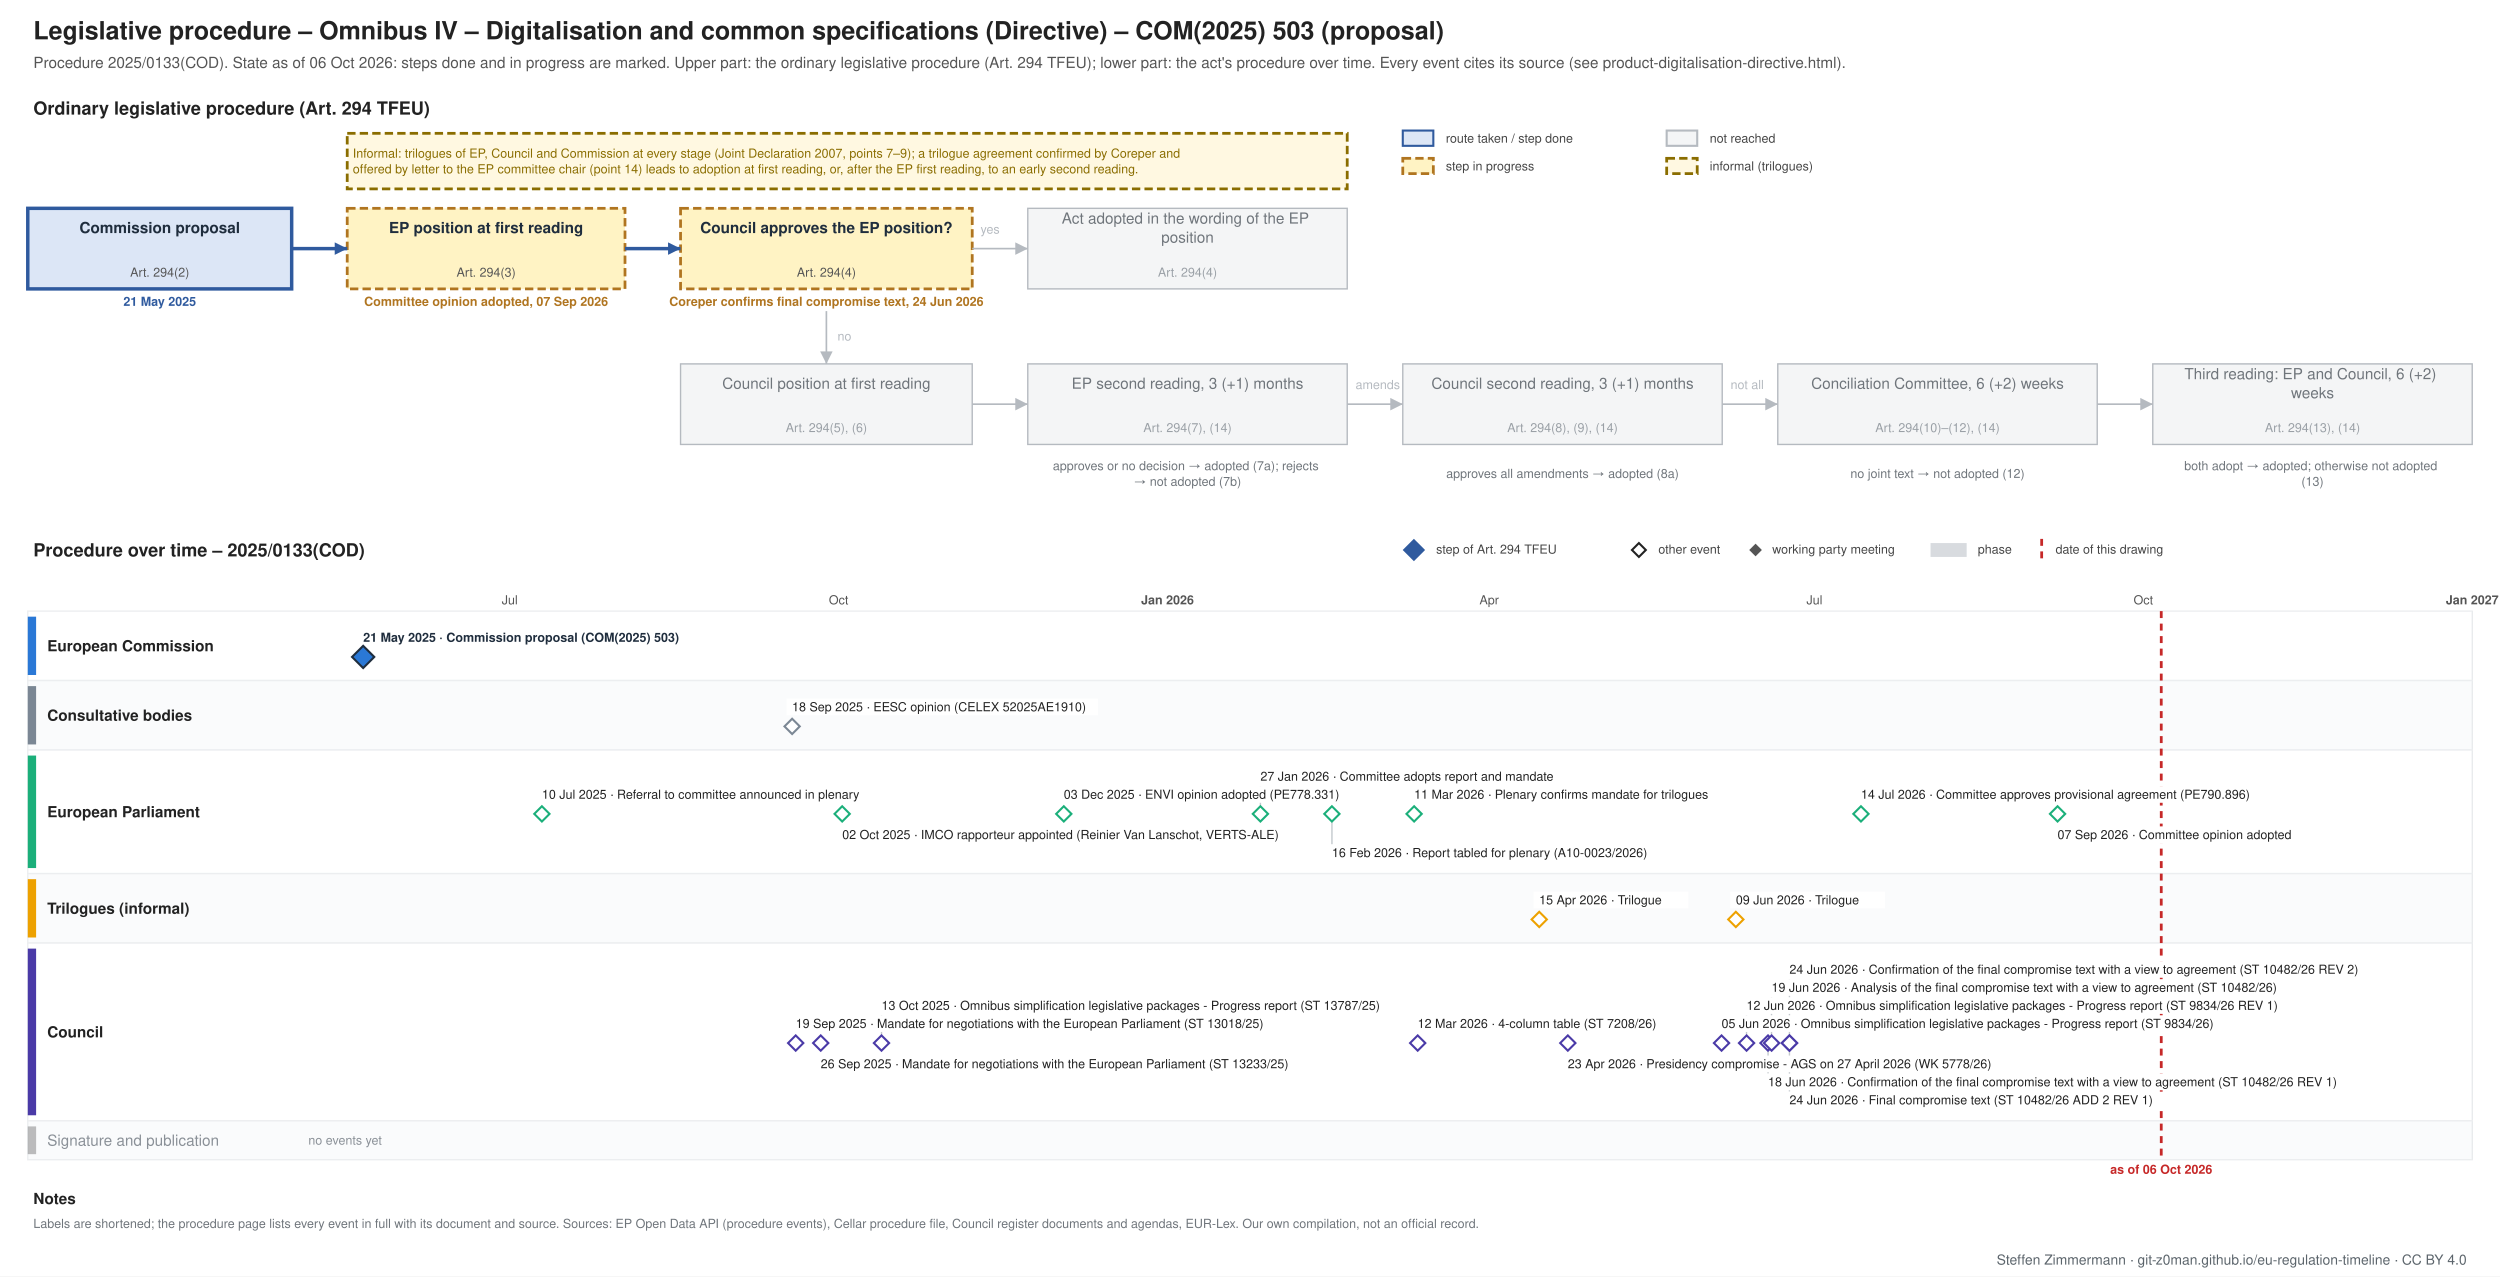
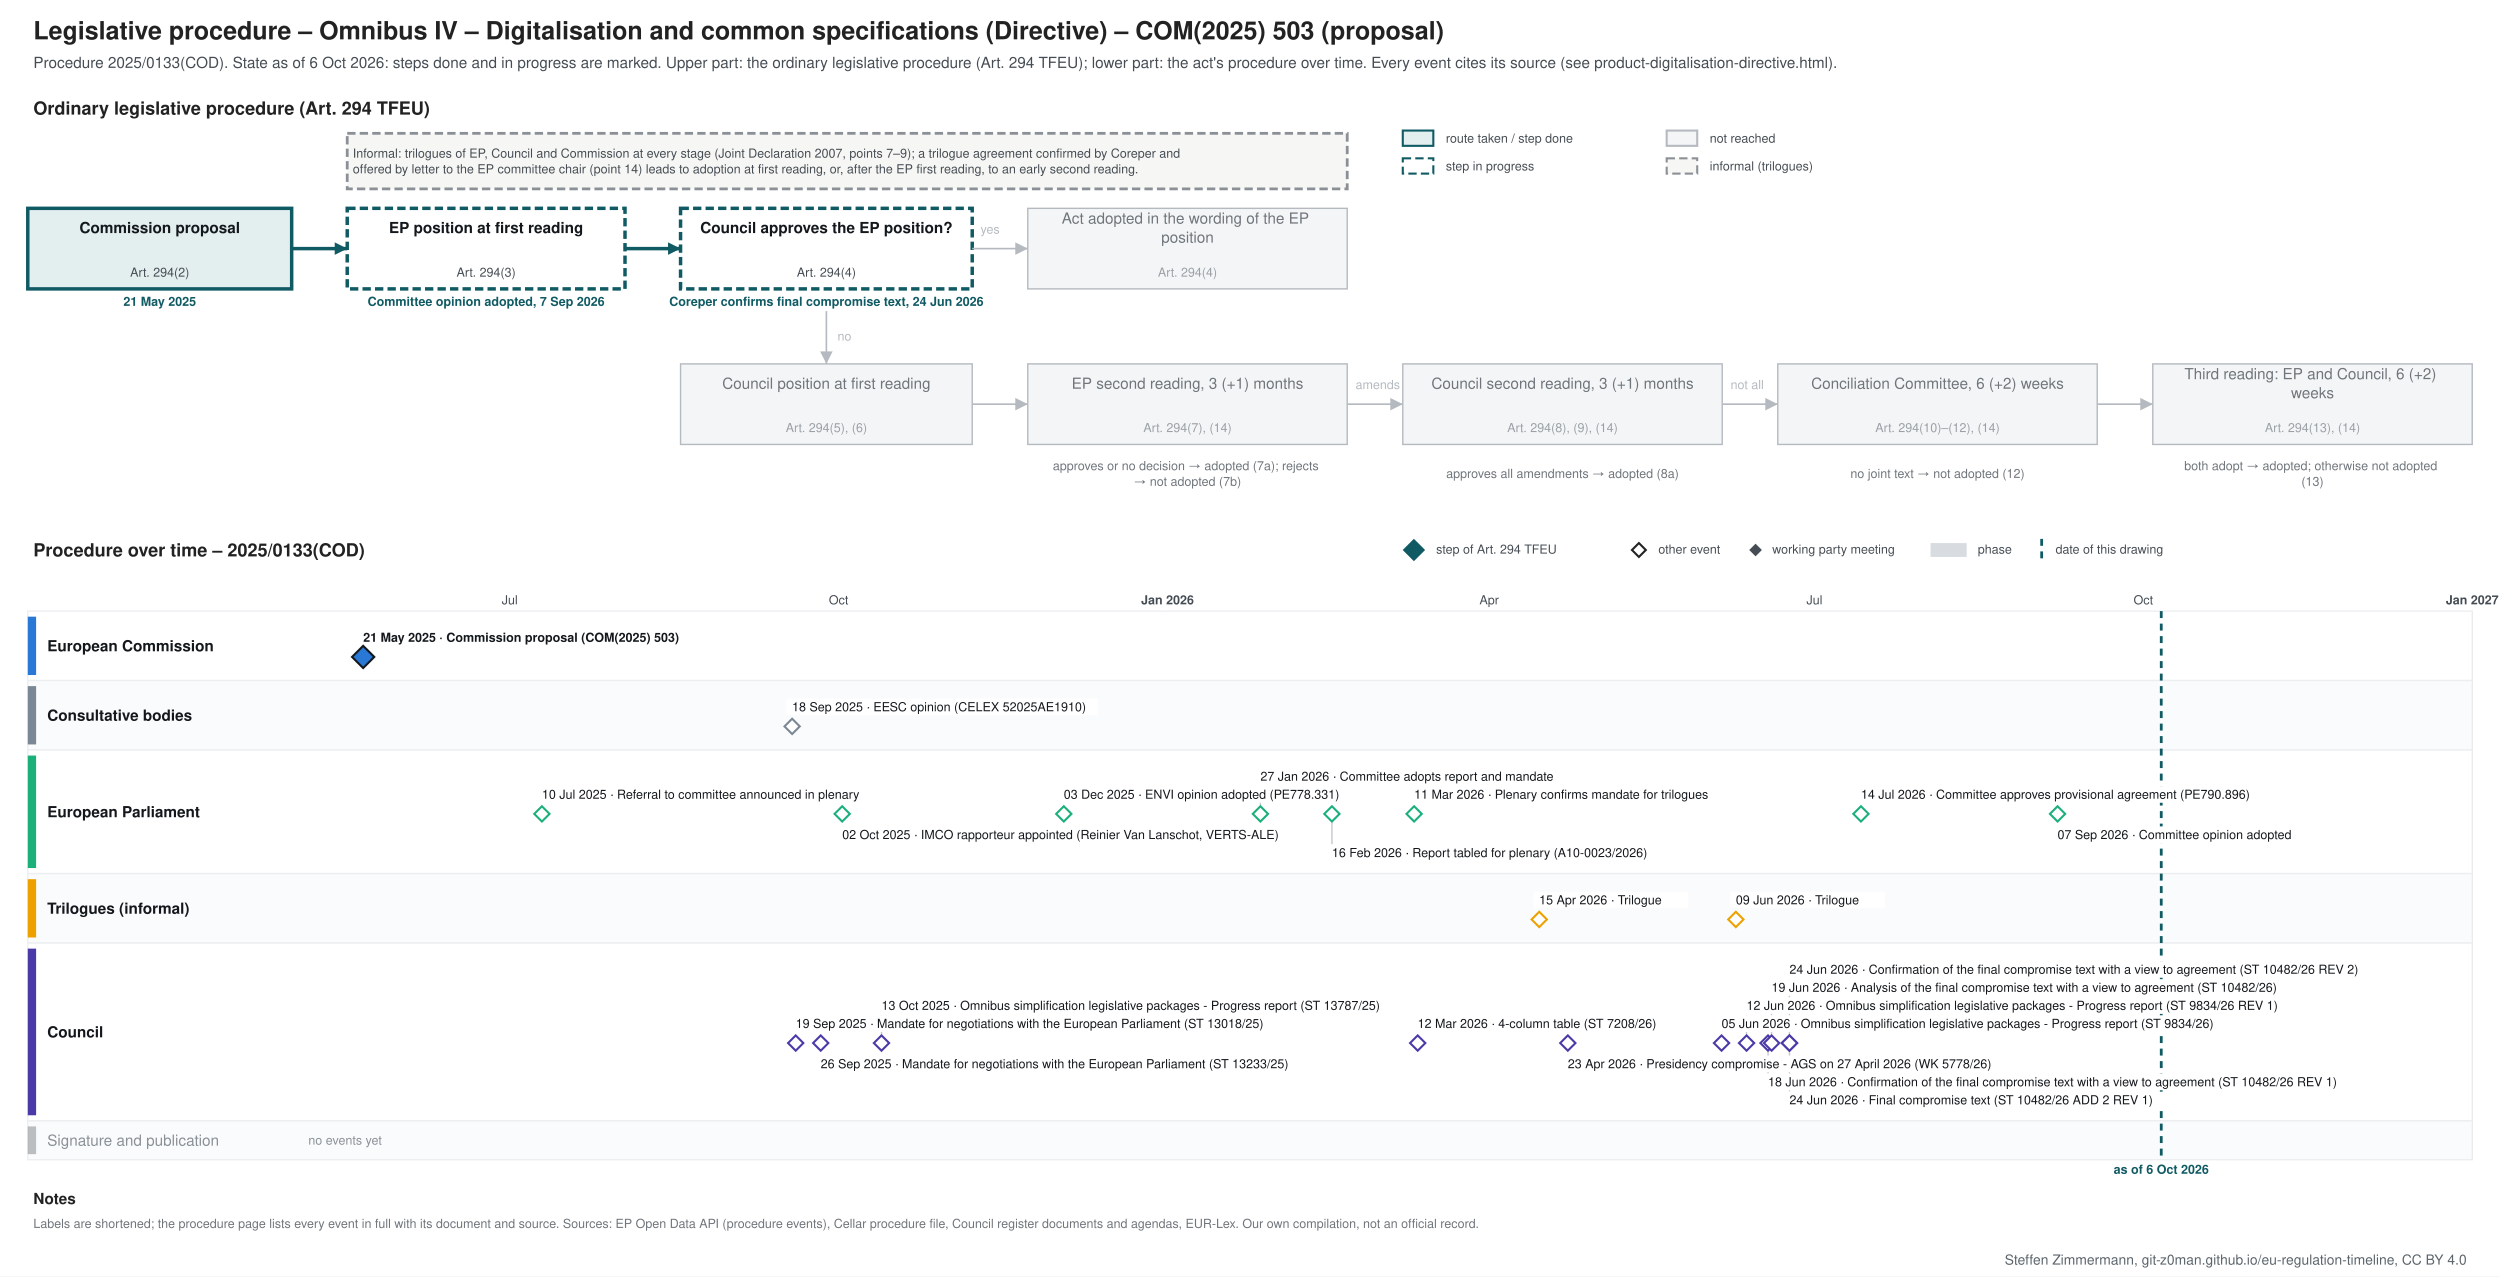
- <svg xmlns="http://www.w3.org/2000/svg" xmlns:xlink="http://www.w3.org/1999/xlink" width="1800" height="919" viewBox="0 0 1800 919" font-family="Helvetica, Arial, sans-serif">
+ <svg xmlns="http://www.w3.org/2000/svg" xmlns:xlink="http://www.w3.org/1999/xlink" width="1800" height="919" viewBox="0 0 1800 919" font-family="&quot;Source Sans 3&quot;, Helvetica, Arial, sans-serif">
  <rect width="1800" height="919" fill="#ffffff" />
  <g class="procedure" data-route="" data-state="ongoing" data-as_of="2026-10-06">
    <text font-size="18" fill="#222222" text-anchor="start" font-weight="bold">
      <tspan x="24.0" y="28.3">Legislative procedure – Omnibus IV – Digitalisation and common specifications (Directive) – COM(2025) 503 (proposal)</tspan>
    </text>
-     <text font-size="11" fill="#555555" text-anchor="start">
-       <tspan x="24.0" y="48.9">Procedure 2025/0133(COD). State as of 06 Oct 2026: steps done and in progress are marked. Upper part: the ordinary legislative procedure (Art. 294 TFEU); lower part: the act's procedure over time. Every event cites its source (see product-digitalisation-directive.html).</tspan>
+     <text font-size="11" fill="#454c53" text-anchor="start">
+       <tspan x="24.0" y="48.9">Procedure 2025/0133(COD). State as of 6 Oct 2026: steps done and in progress are marked. Upper part: the ordinary legislative procedure (Art. 294 TFEU); lower part: the act's procedure over time. Every event cites its source (see product-digitalisation-directive.html).</tspan>
    </text>
    <text font-size="13" fill="#222222" text-anchor="start" font-weight="bold">
      <tspan x="24.0" y="82.5">Ordinary legislative procedure (Art. 294 TFEU)</tspan>
    </text>
-     <rect x="1010.0" y="94.0" width="22.0" height="11.0" fill="#dce6f6" stroke="#2f5a9e" stroke-width="1.5" />
-     <text font-size="9" fill="#444444" text-anchor="start">
+     <rect x="1010.0" y="94.0" width="22.0" height="11.0" fill="#e3eeef" stroke="#0f5a63" stroke-width="1.5" />
+     <text font-size="9" fill="#454c53" text-anchor="start">
      <tspan x="1041.0" y="102.7">route taken / step done</tspan>
    </text>
-     <rect x="1010.0" y="114.0" width="22.0" height="11.0" fill="#fff3c4" stroke="#b07520" stroke-dasharray="6 3" stroke-width="2" />
-     <text font-size="9" fill="#444444" text-anchor="start">
+     <rect x="1010.0" y="114.0" width="22.0" height="11.0" fill="#ffffff" stroke="#0f5a63" stroke-dasharray="6 3" stroke-width="1.5" />
+     <text font-size="9" fill="#454c53" text-anchor="start">
      <tspan x="1041.0" y="122.7">step in progress</tspan>
    </text>
    <rect x="1200.0" y="94.0" width="22.0" height="11.0" fill="#f4f5f6" stroke="#b5bac0" stroke-width="1.5" />
-     <text font-size="9" fill="#444444" text-anchor="start">
+     <text font-size="9" fill="#454c53" text-anchor="start">
      <tspan x="1231.0" y="102.7">not reached</tspan>
    </text>
-     <rect x="1200.0" y="114.0" width="22.0" height="11.0" fill="#fff8e1" stroke="#8a6d00" stroke-dasharray="6 3" stroke-width="2" />
-     <text font-size="9" fill="#444444" text-anchor="start">
+     <rect x="1200.0" y="114.0" width="22.0" height="11.0" fill="#f6f6f4" stroke="#8a9096" stroke-dasharray="6 3" stroke-width="1.5" />
+     <text font-size="9" fill="#454c53" text-anchor="start">
      <tspan x="1231.0" y="122.7">informal (trilogues)</tspan>
    </text>
-     <rect x="20.0" y="150.0" width="190.0" height="58.0" fill="#dce6f6" stroke="#2f5a9e" stroke-width="2.5" />
-     <text font-size="11" fill="#1f2d3d" text-anchor="middle" font-weight="bold">
+     <rect x="20.0" y="150.0" width="190.0" height="58.0" fill="#e3eeef" stroke="#0f5a63" stroke-width="2.5" />
+     <text font-size="11" fill="#14181c" text-anchor="middle" font-weight="bold">
      <tspan x="115.0" y="167.8">Commission proposal</tspan>
    </text>
-     <text font-size="9" fill="#555555" text-anchor="middle">
+     <text font-size="9" fill="#454c53" text-anchor="middle">
      <tspan x="115.0" y="199.2">Art. 294(2)</tspan>
    </text>
-     <text font-size="9" fill="#2f5a9e" text-anchor="middle" font-weight="bold">
+     <text font-size="9" fill="#0f5a63" text-anchor="middle" font-weight="bold">
      <tspan x="115.0" y="220.2">21 May 2025</tspan>
    </text>
-     <rect x="250.0" y="150.0" width="200.0" height="58.0" fill="#fff3c4" stroke="#b07520" stroke-dasharray="6 3" stroke-width="2" />
-     <text font-size="11" fill="#1f2d3d" text-anchor="middle" font-weight="bold">
+     <rect x="250.0" y="150.0" width="200.0" height="58.0" fill="#ffffff" stroke="#0f5a63" stroke-dasharray="6 3" stroke-width="2.5" />
+     <text font-size="11" fill="#14181c" text-anchor="middle" font-weight="bold">
      <tspan x="350.0" y="167.8">EP position at first reading</tspan>
    </text>
-     <text font-size="9" fill="#555555" text-anchor="middle">
+     <text font-size="9" fill="#454c53" text-anchor="middle">
      <tspan x="350.0" y="199.2">Art. 294(3)</tspan>
    </text>
-     <text font-size="9" fill="#b07520" text-anchor="middle" font-weight="bold">
-       <tspan x="350.0" y="220.2">Committee opinion adopted, 07 Sep 2026</tspan>
-     </text>
-     <rect x="490.0" y="150.0" width="210.0" height="58.0" fill="#fff3c4" stroke="#b07520" stroke-dasharray="6 3" stroke-width="2" />
-     <text font-size="11" fill="#1f2d3d" text-anchor="middle" font-weight="bold">
+     <text font-size="9" fill="#0f5a63" text-anchor="middle" font-weight="bold">
+       <tspan x="350.0" y="220.2">Committee opinion adopted, 7 Sep 2026</tspan>
+     </text>
+     <rect x="490.0" y="150.0" width="210.0" height="58.0" fill="#ffffff" stroke="#0f5a63" stroke-dasharray="6 3" stroke-width="2.5" />
+     <text font-size="11" fill="#14181c" text-anchor="middle" font-weight="bold">
      <tspan x="595.0" y="167.8">Council approves the EP position?</tspan>
    </text>
-     <text font-size="9" fill="#555555" text-anchor="middle">
+     <text font-size="9" fill="#454c53" text-anchor="middle">
      <tspan x="595.0" y="199.2">Art. 294(4)</tspan>
    </text>
-     <text font-size="9" fill="#b07520" text-anchor="middle" font-weight="bold">
+     <text font-size="9" fill="#0f5a63" text-anchor="middle" font-weight="bold">
      <tspan x="595.0" y="220.2">Coreper confirms final compromise text, 24 Jun 2026</tspan>
    </text>
    <rect x="740.0" y="150.0" width="230.0" height="58.0" fill="#f4f5f6" stroke="#b5bac0" stroke-width="1" />
    <text font-size="11" fill="#6f757b" text-anchor="middle">
      <tspan x="855.0" y="161.0">Act adopted in the wording of the EP</tspan>
      <tspan x="855.0" y="174.7">position</tspan>
    </text>
    <text font-size="9" fill="#9aa0a6" text-anchor="middle">
      <tspan x="855.0" y="199.2">Art. 294(4)</tspan>
    </text>
    <rect x="490.0" y="262.0" width="210.0" height="58.0" fill="#f4f5f6" stroke="#b5bac0" stroke-width="1" />
    <text font-size="11" fill="#6f757b" text-anchor="middle">
      <tspan x="595.0" y="279.9">Council position at first reading</tspan>
    </text>
    <text font-size="9" fill="#9aa0a6" text-anchor="middle">
      <tspan x="595.0" y="311.1">Art. 294(5), (6)</tspan>
    </text>
    <rect x="740.0" y="262.0" width="230.0" height="58.0" fill="#f4f5f6" stroke="#b5bac0" stroke-width="1" />
    <text font-size="11" fill="#6f757b" text-anchor="middle">
      <tspan x="855.0" y="279.9">EP second reading, 3 (+1) months</tspan>
    </text>
    <text font-size="9" fill="#9aa0a6" text-anchor="middle">
      <tspan x="855.0" y="311.1">Art. 294(7), (14)</tspan>
    </text>
    <rect x="1010.0" y="262.0" width="230.0" height="58.0" fill="#f4f5f6" stroke="#b5bac0" stroke-width="1" />
    <text font-size="11" fill="#6f757b" text-anchor="middle">
      <tspan x="1125.0" y="279.9">Council second reading, 3 (+1) months</tspan>
    </text>
    <text font-size="9" fill="#9aa0a6" text-anchor="middle">
      <tspan x="1125.0" y="311.1">Art. 294(8), (9), (14)</tspan>
    </text>
    <rect x="1280.0" y="262.0" width="230.0" height="58.0" fill="#f4f5f6" stroke="#b5bac0" stroke-width="1" />
    <text font-size="11" fill="#6f757b" text-anchor="middle">
      <tspan x="1395.0" y="279.9">Conciliation Committee, 6 (+2) weeks</tspan>
    </text>
    <text font-size="9" fill="#9aa0a6" text-anchor="middle">
      <tspan x="1395.0" y="311.1">Art. 294(10)–(12), (14)</tspan>
    </text>
    <rect x="1550.0" y="262.0" width="230.0" height="58.0" fill="#f4f5f6" stroke="#b5bac0" stroke-width="1" />
    <text font-size="11" fill="#6f757b" text-anchor="middle">
      <tspan x="1665.0" y="273.0">Third reading: EP and Council, 6 (+2)</tspan>
      <tspan x="1665.0" y="286.7">weeks</tspan>
    </text>
    <text font-size="9" fill="#9aa0a6" text-anchor="middle">
      <tspan x="1665.0" y="311.1">Art. 294(13), (14)</tspan>
    </text>
    <text font-size="9" fill="#6f757b" text-anchor="middle">
      <tspan x="855.0" y="338.5">approves or no decision → adopted (7a); rejects</tspan>
      <tspan x="855.0" y="349.8">→ not adopted (7b)</tspan>
    </text>
    <text font-size="9" fill="#6f757b" text-anchor="middle">
      <tspan x="1125.0" y="344.1">approves all amendments → adopted (8a)</tspan>
    </text>
    <text font-size="9" fill="#6f757b" text-anchor="middle">
      <tspan x="1395.0" y="344.1">no joint text → not adopted (12)</tspan>
    </text>
    <text font-size="9" fill="#6f757b" text-anchor="middle">
      <tspan x="1665.0" y="338.5">both adopt → adopted; otherwise not adopted</tspan>
      <tspan x="1665.0" y="349.8">(13)</tspan>
    </text>
-     <polyline points="210.0,179.0 250.0,179.0" fill="none" stroke="#2f5a9e" stroke-width="2.5" />
-     <polygon points="250.0,179.0 241.0,183.5 241.0,174.5" fill="#2f5a9e" />
-     <polyline points="450.0,179.0 490.0,179.0" fill="none" stroke="#2f5a9e" stroke-width="2.5" />
-     <polygon points="490.0,179.0 481.0,183.5 481.0,174.5" fill="#2f5a9e" />
+     <polyline points="210.0,179.0 250.0,179.0" fill="none" stroke="#0f5a63" stroke-width="2.5" />
+     <polygon points="250.0,179.0 241.0,183.5 241.0,174.5" fill="#0f5a63" />
+     <polyline points="450.0,179.0 490.0,179.0" fill="none" stroke="#0f5a63" stroke-width="2.5" />
+     <polygon points="490.0,179.0 481.0,183.5 481.0,174.5" fill="#0f5a63" />
    <polyline points="700.0,179.0 740.0,179.0" fill="none" stroke="#b5bac0" stroke-width="1.2" />
    <polygon points="740.0,179.0 731.0,183.5 731.0,174.5" fill="#b5bac0" />
    <text font-size="9" fill="#b5bac0" text-anchor="start">
      <tspan x="706.0" y="168.2">yes</tspan>
    </text>
    <polyline points="595.0,224.0 595.0,262.0" fill="none" stroke="#b5bac0" stroke-width="1.2" />
    <polygon points="595.0,262.0 590.5,253.0 599.5,253.0" fill="#b5bac0" />
    <text font-size="9" fill="#b5bac0" text-anchor="start">
      <tspan x="603.0" y="245.2">no</tspan>
    </text>
    <polyline points="700.0,291.0 740.0,291.0" fill="none" stroke="#b5bac0" stroke-width="1.2" />
    <polygon points="740.0,291.0 731.0,295.5 731.0,286.5" fill="#b5bac0" />
    <polyline points="970.0,291.0 1010.0,291.0" fill="none" stroke="#b5bac0" stroke-width="1.2" />
    <polygon points="1010.0,291.0 1001.0,295.5 1001.0,286.5" fill="#b5bac0" />
    <polyline points="1240.0,291.0 1280.0,291.0" fill="none" stroke="#b5bac0" stroke-width="1.2" />
    <polygon points="1280.0,291.0 1271.0,295.5 1271.0,286.5" fill="#b5bac0" />
    <polyline points="1510.0,291.0 1550.0,291.0" fill="none" stroke="#b5bac0" stroke-width="1.2" />
    <polygon points="1550.0,291.0 1541.0,295.5 1541.0,286.5" fill="#b5bac0" />
    <text font-size="9" fill="#b5bac0" text-anchor="start">
      <tspan x="976.0" y="280.1">amends</tspan>
    </text>
    <text font-size="9" fill="#b5bac0" text-anchor="start">
      <tspan x="1246.0" y="280.1">not all</tspan>
    </text>
-     <rect x="250.0" y="96.0" width="720.0" height="40.0" fill="#fff8e1" stroke="#8a6d00" stroke-dasharray="6 3" stroke-width="2" />
-     <text font-size="9" fill="#8a6d00" text-anchor="start">
+     <rect x="250.0" y="96.0" width="720.0" height="40.0" fill="#f6f6f4" stroke="#8a9096" stroke-dasharray="6 3" stroke-width="2" />
+     <text font-size="9" fill="#454c53" text-anchor="start">
      <tspan x="254.0" y="113.5">Informal: trilogues of EP, Council and Commission at every stage (Joint Declaration 2007, points 7–9); a trilogue agreement confirmed by Coreper and</tspan>
      <tspan x="254.0" y="124.8">offered by letter to the EP committee chair (point 14) leads to adoption at first reading, or, after the EP first reading, to an early second reading.</tspan>
    </text>
    <text font-size="13" fill="#222222" text-anchor="start" font-weight="bold">
      <tspan x="24.0" y="400.6">Procedure over time – 2025/0133(COD)</tspan>
    </text>
-     <polygon points="1018,389 1025,396 1018,403 1011,396" fill="#2f5a9e" stroke="#2f5a9e" stroke-width="1.5" />
-     <text font-size="9" fill="#444444" text-anchor="start">
+     <polygon points="1018,389 1025,396 1018,403 1011,396" fill="#0f5a63" stroke="#0f5a63" stroke-width="1.5" />
+     <text font-size="9" fill="#454c53" text-anchor="start">
      <tspan x="1034.0" y="398.6">step of Art. 294 TFEU</tspan>
    </text>
    <polygon points="1180,391 1185,396 1180,401 1175,396" fill="#ffffff" stroke="#222222" stroke-width="1.5" />
-     <text font-size="9" fill="#444444" text-anchor="start">
+     <text font-size="9" fill="#454c53" text-anchor="start">
      <tspan x="1194.0" y="398.6">other event</tspan>
    </text>
-     <polygon points="1264,392.5 1267.5,396 1264,399.5 1260.5,396" fill="#555555" stroke="#555555" stroke-width="1.5" />
-     <text font-size="9" fill="#444444" text-anchor="start">
+     <polygon points="1264,392.5 1267.5,396 1264,399.5 1260.5,396" fill="#454c53" stroke="#454c53" stroke-width="1.5" />
+     <text font-size="9" fill="#454c53" text-anchor="start">
      <tspan x="1276.0" y="398.6">working party meeting</tspan>
    </text>
    <rect x="1390.0" y="391.0" width="26.0" height="10.0" fill="#7b8794" stroke="none" opacity="0.3" />
-     <text font-size="9" fill="#444444" text-anchor="start">
+     <text font-size="9" fill="#454c53" text-anchor="start">
      <tspan x="1424.0" y="398.6">phase</tspan>
    </text>
-     <line x1="1470.0" y1="388.0" x2="1470.0" y2="403.0" stroke="#c62828" stroke-width="2" stroke-dasharray="5 4" />
-     <text font-size="9" fill="#444444" text-anchor="start">
+     <line x1="1470.0" y1="388.0" x2="1470.0" y2="403.0" stroke="#0f5a63" stroke-width="2" stroke-dasharray="5 4" />
+     <text font-size="9" fill="#454c53" text-anchor="start">
      <tspan x="1480.0" y="398.6">date of this drawing</tspan>
    </text>
    <line x1="210.0" y1="440.0" x2="210.0" y2="835.0" stroke="#e3e6e9" stroke-width="1" />
    <line x1="289.8" y1="440.0" x2="289.8" y2="835.0" stroke="#e3e6e9" stroke-width="1" />
    <line x1="367.0" y1="440.0" x2="367.0" y2="835.0" stroke="#e3e6e9" stroke-width="1" />
-     <text font-size="9" fill="#555555" text-anchor="middle">
+     <text font-size="9" fill="#454c53" text-anchor="middle">
      <tspan x="367.0" y="435.1">Jul</tspan>
    </text>
    <line x1="446.8" y1="440.0" x2="446.8" y2="835.0" stroke="#e3e6e9" stroke-width="1" />
    <line x1="526.6" y1="440.0" x2="526.6" y2="835.0" stroke="#e3e6e9" stroke-width="1" />
    <line x1="603.8" y1="440.0" x2="603.8" y2="835.0" stroke="#e3e6e9" stroke-width="1" />
-     <text font-size="9" fill="#555555" text-anchor="middle">
+     <text font-size="9" fill="#454c53" text-anchor="middle">
      <tspan x="603.8" y="435.1">Oct</tspan>
    </text>
    <line x1="683.6" y1="440.0" x2="683.6" y2="835.0" stroke="#e3e6e9" stroke-width="1" />
    <line x1="760.8" y1="440.0" x2="760.8" y2="835.0" stroke="#e3e6e9" stroke-width="1" />
    <line x1="840.6" y1="440.0" x2="840.6" y2="835.0" stroke="#b5bac0" stroke-width="1" />
-     <text font-size="9" fill="#555555" text-anchor="middle" font-weight="bold">
+     <text font-size="9" fill="#454c53" text-anchor="middle" font-weight="bold">
      <tspan x="840.6" y="435.1">Jan 2026</tspan>
    </text>
    <line x1="920.4" y1="440.0" x2="920.4" y2="835.0" stroke="#e3e6e9" stroke-width="1" />
    <line x1="992.4" y1="440.0" x2="992.4" y2="835.0" stroke="#e3e6e9" stroke-width="1" />
    <line x1="1072.2" y1="440.0" x2="1072.2" y2="835.0" stroke="#e3e6e9" stroke-width="1" />
-     <text font-size="9" fill="#555555" text-anchor="middle">
+     <text font-size="9" fill="#454c53" text-anchor="middle">
      <tspan x="1072.2" y="435.1">Apr</tspan>
    </text>
    <line x1="1149.4" y1="440.0" x2="1149.4" y2="835.0" stroke="#e3e6e9" stroke-width="1" />
    <line x1="1229.2" y1="440.0" x2="1229.2" y2="835.0" stroke="#e3e6e9" stroke-width="1" />
    <line x1="1306.4" y1="440.0" x2="1306.4" y2="835.0" stroke="#e3e6e9" stroke-width="1" />
-     <text font-size="9" fill="#555555" text-anchor="middle">
+     <text font-size="9" fill="#454c53" text-anchor="middle">
      <tspan x="1306.4" y="435.1">Jul</tspan>
    </text>
    <line x1="1386.2" y1="440.0" x2="1386.2" y2="835.0" stroke="#e3e6e9" stroke-width="1" />
    <line x1="1466.0" y1="440.0" x2="1466.0" y2="835.0" stroke="#e3e6e9" stroke-width="1" />
    <line x1="1543.2" y1="440.0" x2="1543.2" y2="835.0" stroke="#e3e6e9" stroke-width="1" />
-     <text font-size="9" fill="#555555" text-anchor="middle">
+     <text font-size="9" fill="#454c53" text-anchor="middle">
      <tspan x="1543.2" y="435.1">Oct</tspan>
    </text>
    <line x1="1623.0" y1="440.0" x2="1623.0" y2="835.0" stroke="#e3e6e9" stroke-width="1" />
    <line x1="1700.2" y1="440.0" x2="1700.2" y2="835.0" stroke="#e3e6e9" stroke-width="1" />
    <line x1="1780.0" y1="440.0" x2="1780.0" y2="835.0" stroke="#b5bac0" stroke-width="1" />
-     <text font-size="9" fill="#555555" text-anchor="middle" font-weight="bold">
+     <text font-size="9" fill="#454c53" text-anchor="middle" font-weight="bold">
      <tspan x="1780.0" y="435.1">Jan 2027</tspan>
    </text>
    <rect x="20.0" y="440.0" width="1760.0" height="50.0" fill="#ffffff" stroke="#eceef0" />
    <rect x="20.0" y="444.0" width="6.0" height="42.0" fill="#2a78d6" stroke="none" />
-     <text font-size="11" fill="#222222" text-anchor="start" font-weight="bold">
+     <text font-size="11" fill="#14181c" text-anchor="start" font-weight="bold">
      <tspan x="34.0" y="468.9">European Commission</tspan>
    </text>
    <rect x="20.0" y="490.0" width="1760.0" height="50.0" fill="#fafbfc" stroke="#eceef0" />
    <rect x="20.0" y="494.0" width="6.0" height="42.0" fill="#7b8794" stroke="none" />
-     <text font-size="11" fill="#222222" text-anchor="start" font-weight="bold">
+     <text font-size="11" fill="#14181c" text-anchor="start" font-weight="bold">
      <tspan x="34.0" y="518.9">Consultative bodies</tspan>
    </text>
    <rect x="20.0" y="540.0" width="1760.0" height="89.0" fill="#ffffff" stroke="#eceef0" />
    <rect x="20.0" y="544.0" width="6.0" height="81.0" fill="#1baf7a" stroke="none" />
-     <text font-size="11" fill="#222222" text-anchor="start" font-weight="bold">
+     <text font-size="11" fill="#14181c" text-anchor="start" font-weight="bold">
      <tspan x="34.0" y="588.4">European Parliament</tspan>
    </text>
    <rect x="20.0" y="629.0" width="1760.0" height="50.0" fill="#fafbfc" stroke="#eceef0" />
    <rect x="20.0" y="633.0" width="6.0" height="42.0" fill="#eda100" stroke="none" />
-     <text font-size="11" fill="#222222" text-anchor="start" font-weight="bold">
+     <text font-size="11" fill="#14181c" text-anchor="start" font-weight="bold">
      <tspan x="34.0" y="657.9">Trilogues (informal)</tspan>
    </text>
    <rect x="20.0" y="679.0" width="1760.0" height="128.0" fill="#ffffff" stroke="#eceef0" />
    <rect x="20.0" y="683.0" width="6.0" height="120.0" fill="#4a3aa7" stroke="none" />
-     <text font-size="11" fill="#222222" text-anchor="start" font-weight="bold">
+     <text font-size="11" fill="#14181c" text-anchor="start" font-weight="bold">
      <tspan x="34.0" y="746.9">Council</tspan>
    </text>
    <rect x="20.0" y="807.0" width="1760.0" height="28.0" fill="#fafbfc" stroke="#eceef0" />
-     <rect x="20.0" y="811.0" width="6.0" height="20.0" fill="#444444" stroke="none" opacity="0.35" />
+     <rect x="20.0" y="811.0" width="6.0" height="20.0" fill="#454c53" stroke="none" opacity="0.35" />
    <text font-size="11" fill="#8a9097" text-anchor="start">
      <tspan x="34.0" y="824.9">Signature and publication</tspan>
    </text>
    <text font-size="9" fill="#8a9097" text-anchor="start">
      <tspan x="222.0" y="824.1">no events yet</tspan>
    </text>
-     <line x1="1556.1" y1="440.0" x2="1556.1" y2="835.0" stroke="#c62828" stroke-width="2" stroke-dasharray="5 4" />
-     <text font-size="9" fill="#c62828" text-anchor="middle" font-weight="bold">
-       <tspan x="1556.1" y="845.1">as of 06 Oct 2026</tspan>
+     <line x1="1556.1" y1="440.0" x2="1556.1" y2="835.0" stroke="#0f5a63" stroke-width="2" stroke-dasharray="5 4" />
+     <text font-size="9" fill="#0f5a63" text-anchor="middle" font-weight="bold">
+       <tspan x="1556.1" y="845.1">as of 6 Oct 2026</tspan>
    </text>
    <rect x="257.5" y="453.0" width="253.0" height="12.0" fill="#ffffff" />
    <a xlink:href="https://eur-lex.europa.eu/legal-content/EN/TXT/?uri=CELEX:52025PC0503" target="_blank">
-       <text font-size="9" fill="#1f2d3d" text-anchor="start" font-weight="bold">
+       <text font-size="9" fill="#14181c" text-anchor="start" font-weight="bold">
        <tspan x="261.5" y="462.1">21 May 2025 · Commission proposal (COM(2025) 503)</tspan>
      </text>
    </a>
    <a xlink:href="https://eur-lex.europa.eu/legal-content/EN/TXT/?uri=CELEX:52025PC0503" target="_blank">
-       <polygon points="261.475,465 269.475,473 261.475,481 253.475,473" fill="#2a78d6" stroke="#1f2d3d" stroke-width="1.5" />
+       <polygon points="261.475,465 269.475,473 261.475,481 253.475,473" fill="#2a78d6" stroke="#14181c" stroke-width="1.5" />
    </a>
    <rect x="566.3" y="503.0" width="224.2" height="12.0" fill="#ffffff" />
    <a xlink:href="https://eur-lex.europa.eu/legal-content/EN/TXT/?uri=CELEX:52025AE1910" target="_blank">
-       <text font-size="9" fill="#222222" text-anchor="start">
+       <text font-size="9" fill="#14181c" text-anchor="start">
        <tspan x="570.3" y="512.1">18 Sep 2025 · EESC opinion (CELEX 52025AE1910)</tspan>
      </text>
    </a>
    <a xlink:href="https://eur-lex.europa.eu/legal-content/EN/TXT/?uri=CELEX:52025AE1910" target="_blank">
      <polygon points="570.328,517.5 575.828,523 570.328,528.5 564.828,523" fill="#ffffff" stroke="#7b8794" stroke-width="1.5" />
    </a>
    <line x1="907.5" y1="566.0" x2="907.5" y2="580.0" stroke="#c3c8cd" stroke-width="1" />
    <line x1="959.0" y1="608.0" x2="959.0" y2="592.0" stroke="#c3c8cd" stroke-width="1" />
    <rect x="386.2" y="566.0" width="271.2" height="12.0" fill="#ffffff" />
-     <text font-size="9" fill="#222222" text-anchor="start">
+     <text font-size="9" fill="#14181c" text-anchor="start">
      <tspan x="390.2" y="575.1">10 Jul 2025 · Referral to committee announced in plenary</tspan>
    </text>
    <rect x="602.4" y="595.0" width="351.1" height="12.0" fill="#ffffff" />
-     <text font-size="9" fill="#222222" text-anchor="start">
+     <text font-size="9" fill="#14181c" text-anchor="start">
      <tspan x="606.4" y="604.1">02 Oct 2025 · IMCO rapporteur appointed (Reinier Van Lanschot, VERTS-ALE)</tspan>
    </text>
    <rect x="761.9" y="566.0" width="224.2" height="12.0" fill="#ffffff" />
    <a xlink:href="https://data.europarl.europa.eu/distribution/reds_iCmOp/ENVI-AD-778331/ENVI-AD-778331_en.pdf" target="_blank">
-       <text font-size="9" fill="#222222" text-anchor="start">
+       <text font-size="9" fill="#14181c" text-anchor="start">
        <tspan x="765.9" y="575.1">03 Dec 2025 · ENVI opinion adopted (PE778.331)</tspan>
      </text>
    </a>
    <rect x="903.5" y="553.0" width="238.3" height="12.0" fill="#ffffff" />
-     <text font-size="9" fill="#222222" text-anchor="start">
+     <text font-size="9" fill="#14181c" text-anchor="start">
      <tspan x="907.5" y="562.1">27 Jan 2026 · Committee adopts report and mandate</tspan>
    </text>
    <rect x="955.0" y="608.0" width="266.5" height="12.0" fill="#ffffff" />
    <a xlink:href="https://data.europarl.europa.eu/distribution/reds_iPlRp/A-10-2026-0023/A-10-2026-0023_en.pdf" target="_blank">
-       <text font-size="9" fill="#222222" text-anchor="start">
+       <text font-size="9" fill="#14181c" text-anchor="start">
        <tspan x="959.0" y="617.1">16 Feb 2026 · Report tabled for plenary (A10-0023/2026)</tspan>
      </text>
    </a>
    <rect x="1014.2" y="566.0" width="252.4" height="12.0" fill="#ffffff" />
-     <text font-size="9" fill="#222222" text-anchor="start">
+     <text font-size="9" fill="#14181c" text-anchor="start">
      <tspan x="1018.2" y="575.1">11 Mar 2026 · Plenary confirms mandate for trilogues</tspan>
    </text>
    <rect x="1335.9" y="566.0" width="318.2" height="12.0" fill="#ffffff" />
    <a xlink:href="https://data.europarl.europa.eu/distribution/reds_iTrInag/IMCO-AG-790896/IMCO-AG-790896_en.pdf" target="_blank">
-       <text font-size="9" fill="#222222" text-anchor="start">
+       <text font-size="9" fill="#14181c" text-anchor="start">
        <tspan x="1339.9" y="575.1">14 Jul 2026 · Committee approves provisional agreement (PE790.896)</tspan>
      </text>
    </a>
    <rect x="1477.4" y="595.0" width="191.3" height="12.0" fill="#ffffff" />
-     <text font-size="9" fill="#222222" text-anchor="start">
+     <text font-size="9" fill="#14181c" text-anchor="start">
      <tspan x="1481.4" y="604.1">07 Sep 2026 · Committee opinion adopted</tspan>
    </text>
    <g>
      <polygon points="390.164,580.5 395.664,586 390.164,591.5 384.664,586" fill="#ffffff" stroke="#1baf7a" stroke-width="1.5" />
    </g>
    <g>
      <polygon points="606.361,580.5 611.861,586 606.361,591.5 600.861,586" fill="#ffffff" stroke="#1baf7a" stroke-width="1.5" />
    </g>
    <a xlink:href="https://data.europarl.europa.eu/distribution/reds_iCmOp/ENVI-AD-778331/ENVI-AD-778331_en.pdf" target="_blank">
      <polygon points="765.934,580.5 771.434,586 765.934,591.5 760.434,586" fill="#ffffff" stroke="#1baf7a" stroke-width="1.5" />
    </a>
    <g>
      <polygon points="907.492,580.5 912.992,586 907.492,591.5 901.992,586" fill="#ffffff" stroke="#1baf7a" stroke-width="1.5" />
    </g>
    <a xlink:href="https://data.europarl.europa.eu/distribution/reds_iPlRp/A-10-2026-0023/A-10-2026-0023_en.pdf" target="_blank">
      <polygon points="958.967,580.5 964.467,586 958.967,591.5 953.467,586" fill="#ffffff" stroke="#1baf7a" stroke-width="1.5" />
    </a>
    <g>
      <polygon points="1018.164,580.5 1023.664,586 1018.164,591.5 1012.664,586" fill="#ffffff" stroke="#1baf7a" stroke-width="1.5" />
    </g>
    <a xlink:href="https://data.europarl.europa.eu/distribution/reds_iTrInag/IMCO-AG-790896/IMCO-AG-790896_en.pdf" target="_blank">
      <polygon points="1339.885,580.5 1345.385,586 1339.885,591.5 1334.385,586" fill="#ffffff" stroke="#1baf7a" stroke-width="1.5" />
    </a>
    <g>
      <polygon points="1481.443,580.5 1486.943,586 1481.443,591.5 1475.943,586" fill="#ffffff" stroke="#1baf7a" stroke-width="1.5" />
    </g>
    <rect x="1104.2" y="642.0" width="111.4" height="12.0" fill="#ffffff" />
-     <text font-size="9" fill="#222222" text-anchor="start">
+     <text font-size="9" fill="#14181c" text-anchor="start">
      <tspan x="1108.2" y="651.1">15 Apr 2026 · Trilogue</tspan>
    </text>
    <rect x="1245.8" y="642.0" width="111.4" height="12.0" fill="#ffffff" />
-     <text font-size="9" fill="#222222" text-anchor="start">
+     <text font-size="9" fill="#14181c" text-anchor="start">
      <tspan x="1249.8" y="651.1">09 Jun 2026 · Trilogue</tspan>
    </text>
    <g>
      <polygon points="1108.246,656.5 1113.746,662 1108.246,667.5 1102.746,662" fill="#ffffff" stroke="#eda100" stroke-width="1.5" />
    </g>
    <g>
      <polygon points="1249.803,656.5 1255.303,662 1249.803,667.5 1244.303,662" fill="#ffffff" stroke="#eda100" stroke-width="1.5" />
    </g>
    <line x1="634.7" y1="731.0" x2="634.7" y2="745.0" stroke="#c3c8cd" stroke-width="1" />
    <line x1="1257.5" y1="731.0" x2="1257.5" y2="745.0" stroke="#c3c8cd" stroke-width="1" />
    <line x1="1273.0" y1="773.0" x2="1273.0" y2="757.0" stroke="#c3c8cd" stroke-width="1" />
    <line x1="1275.5" y1="718.0" x2="1275.5" y2="745.0" stroke="#c3c8cd" stroke-width="1" />
    <line x1="1288.4" y1="786.0" x2="1288.4" y2="757.0" stroke="#c3c8cd" stroke-width="1" />
    <line x1="1288.4" y1="705.0" x2="1288.4" y2="745.0" stroke="#c3c8cd" stroke-width="1" />
    <rect x="568.9" y="731.0" width="388.7" height="12.0" fill="#ffffff" />
    <a xlink:href="https://data.consilium.europa.eu/doc/document/ST-13018-2025-INIT/en/pdf" target="_blank">
-       <text font-size="9" fill="#222222" text-anchor="start">
+       <text font-size="9" fill="#14181c" text-anchor="start">
        <tspan x="572.9" y="740.1">19 Sep 2025 · Mandate for negotiations with the European Parliament (ST 13018/25)</tspan>
      </text>
    </a>
    <rect x="586.9" y="760.0" width="388.7" height="12.0" fill="#ffffff" />
    <a xlink:href="https://data.consilium.europa.eu/doc/document/ST-13233-2025-INIT/en/pdf" target="_blank">
-       <text font-size="9" fill="#222222" text-anchor="start">
+       <text font-size="9" fill="#14181c" text-anchor="start">
        <tspan x="590.9" y="769.1">26 Sep 2025 · Mandate for negotiations with the European Parliament (ST 13233/25)</tspan>
      </text>
    </a>
    <rect x="630.7" y="718.0" width="426.3" height="12.0" fill="#ffffff" />
    <a xlink:href="https://data.consilium.europa.eu/doc/document/ST-13787-2025-INIT/en/pdf" target="_blank">
-       <text font-size="9" fill="#222222" text-anchor="start">
+       <text font-size="9" fill="#14181c" text-anchor="start">
        <tspan x="634.7" y="727.1">13 Oct 2025 · Omnibus simplification legislative packages - Progress report (ST 13787/25)</tspan>
      </text>
    </a>
    <rect x="1016.7" y="731.0" width="200.7" height="12.0" fill="#ffffff" />
    <a xlink:href="https://data.consilium.europa.eu/doc/document/ST-7208-2026-INIT/en/pdf" target="_blank">
-       <text font-size="9" fill="#222222" text-anchor="start">
+       <text font-size="9" fill="#14181c" text-anchor="start">
        <tspan x="1020.7" y="740.1">12 Mar 2026 · 4-column table (ST 7208/26)</tspan>
      </text>
    </a>
    <rect x="1124.8" y="760.0" width="341.7" height="12.0" fill="#ffffff" />
    <a xlink:href="https://data.consilium.europa.eu/doc/document/WK-5778-2026-INIT/en/pdf" target="_blank">
-       <text font-size="9" fill="#222222" text-anchor="start">
+       <text font-size="9" fill="#14181c" text-anchor="start">
        <tspan x="1128.8" y="769.1">23 Apr 2026 · Presidency compromise - AGS on 27 April 2026 (WK 5778/26)</tspan>
      </text>
    </a>
    <rect x="1235.5" y="731.0" width="421.6" height="12.0" fill="#ffffff" />
    <a xlink:href="https://data.consilium.europa.eu/doc/document/ST-9834-2026-INIT/en/pdf" target="_blank">
-       <text font-size="9" fill="#222222" text-anchor="start">
+       <text font-size="9" fill="#14181c" text-anchor="start">
        <tspan x="1239.5" y="740.1">05 Jun 2026 · Omnibus simplification legislative packages - Progress report (ST 9834/26)</tspan>
      </text>
    </a>
    <rect x="1253.5" y="718.0" width="449.8" height="12.0" fill="#ffffff" />
    <a xlink:href="https://data.consilium.europa.eu/doc/document/ST-9834-2026-REV-1/en/pdf" target="_blank">
-       <text font-size="9" fill="#222222" text-anchor="start">
+       <text font-size="9" fill="#14181c" text-anchor="start">
        <tspan x="1257.5" y="727.1">12 Jun 2026 · Omnibus simplification legislative packages - Progress report (ST 9834/26 REV 1)</tspan>
      </text>
    </a>
    <rect x="1269.0" y="773.0" width="478.0" height="12.0" fill="#ffffff" />
    <a xlink:href="https://data.consilium.europa.eu/doc/document/ST-10482-2026-REV-1/en/pdf" target="_blank">
-       <text font-size="9" fill="#222222" text-anchor="start">
+       <text font-size="9" fill="#14181c" text-anchor="start">
        <tspan x="1273.0" y="782.1">18 Jun 2026 · Confirmation of the final compromise text with a view to agreement (ST 10482/26 REV 1)</tspan>
      </text>
    </a>
    <rect x="1271.5" y="705.0" width="431.0" height="12.0" fill="#ffffff" />
    <a xlink:href="https://data.consilium.europa.eu/doc/document/ST-10482-2026-INIT/en/pdf" target="_blank">
-       <text font-size="9" fill="#222222" text-anchor="start">
+       <text font-size="9" fill="#14181c" text-anchor="start">
        <tspan x="1275.5" y="714.1">19 Jun 2026 · Analysis of the final compromise text with a view to agreement (ST 10482/26)</tspan>
      </text>
    </a>
    <rect x="1284.4" y="786.0" width="294.7" height="12.0" fill="#ffffff" />
    <a xlink:href="https://data.consilium.europa.eu/doc/document/ST-10482-2026-ADD-2-REV-1/en/pdf" target="_blank">
-       <text font-size="9" fill="#222222" text-anchor="start">
+       <text font-size="9" fill="#14181c" text-anchor="start">
        <tspan x="1288.4" y="795.1">24 Jun 2026 · Final compromise text (ST 10482/26 ADD 2 REV 1)</tspan>
      </text>
    </a>
    <rect x="1284.4" y="692.0" width="478.0" height="12.0" fill="#ffffff" />
    <a xlink:href="https://data.consilium.europa.eu/doc/document/ST-10482-2026-REV-2/en/pdf" target="_blank">
-       <text font-size="9" fill="#222222" text-anchor="start">
+       <text font-size="9" fill="#14181c" text-anchor="start">
        <tspan x="1288.4" y="701.1">24 Jun 2026 · Confirmation of the final compromise text with a view to agreement (ST 10482/26 REV 2)</tspan>
      </text>
    </a>
    <a xlink:href="https://data.consilium.europa.eu/doc/document/ST-13018-2025-INIT/en/pdf" target="_blank">
      <polygon points="572.902,745.5 578.402,751 572.902,756.5 567.402,751" fill="#ffffff" stroke="#4a3aa7" stroke-width="1.5" />
    </a>
    <a xlink:href="https://data.consilium.europa.eu/doc/document/ST-13233-2025-INIT/en/pdf" target="_blank">
      <polygon points="590.918,745.5 596.418,751 590.918,756.5 585.418,751" fill="#ffffff" stroke="#4a3aa7" stroke-width="1.5" />
    </a>
    <a xlink:href="https://data.consilium.europa.eu/doc/document/ST-13787-2025-INIT/en/pdf" target="_blank">
      <polygon points="634.672,745.5 640.172,751 634.672,756.5 629.172,751" fill="#ffffff" stroke="#4a3aa7" stroke-width="1.5" />
    </a>
    <a xlink:href="https://data.consilium.europa.eu/doc/document/ST-7208-2026-INIT/en/pdf" target="_blank">
      <polygon points="1020.738,745.5 1026.238,751 1020.738,756.5 1015.238,751" fill="#ffffff" stroke="#4a3aa7" stroke-width="1.5" />
    </a>
    <a xlink:href="https://data.consilium.europa.eu/doc/document/WK-5778-2026-INIT/en/pdf" target="_blank">
      <polygon points="1128.836,745.5 1134.336,751 1128.836,756.5 1123.336,751" fill="#ffffff" stroke="#4a3aa7" stroke-width="1.5" />
    </a>
    <a xlink:href="https://data.consilium.europa.eu/doc/document/ST-9834-2026-INIT/en/pdf" target="_blank">
      <polygon points="1239.508,745.5 1245.008,751 1239.508,756.5 1234.008,751" fill="#ffffff" stroke="#4a3aa7" stroke-width="1.5" />
    </a>
    <a xlink:href="https://data.consilium.europa.eu/doc/document/ST-9834-2026-REV-1/en/pdf" target="_blank">
      <polygon points="1257.525,745.5 1263.025,751 1257.525,756.5 1252.025,751" fill="#ffffff" stroke="#4a3aa7" stroke-width="1.5" />
    </a>
    <a xlink:href="https://data.consilium.europa.eu/doc/document/ST-10482-2026-REV-1/en/pdf" target="_blank">
      <polygon points="1272.967,745.5 1278.467,751 1272.967,756.5 1267.467,751" fill="#ffffff" stroke="#4a3aa7" stroke-width="1.5" />
    </a>
    <a xlink:href="https://data.consilium.europa.eu/doc/document/ST-10482-2026-INIT/en/pdf" target="_blank">
      <polygon points="1275.541,745.5 1281.041,751 1275.541,756.5 1270.041,751" fill="#ffffff" stroke="#4a3aa7" stroke-width="1.5" />
    </a>
    <a xlink:href="https://data.consilium.europa.eu/doc/document/ST-10482-2026-ADD-2-REV-1/en/pdf" target="_blank">
      <polygon points="1288.41,745.5 1293.91,751 1288.41,756.5 1282.91,751" fill="#ffffff" stroke="#4a3aa7" stroke-width="1.5" />
    </a>
    <a xlink:href="https://data.consilium.europa.eu/doc/document/ST-10482-2026-REV-2/en/pdf" target="_blank">
      <polygon points="1288.41,745.5 1293.91,751 1288.41,756.5 1282.91,751" fill="#ffffff" stroke="#4a3aa7" stroke-width="1.5" />
    </a>
    <text font-size="11" fill="#222222" text-anchor="start" font-weight="bold">
      <tspan x="24.0" y="866.9">Notes</tspan>
    </text>
    <text font-size="9" fill="#6f757b" text-anchor="start">
      <tspan x="24.0" y="884.1">Labels are shortened; the procedure page lists every event in full with its document and source. Sources: EP Open Data API (procedure events), Cellar procedure file, Council register documents and agendas, EUR-Lex. Our own compilation, not an official record.</tspan>
    </text>
  </g>
  <text font-size="10" fill="#5b646b" text-anchor="end">
-     <tspan x="1776.0" y="910.5">Steffen Zimmermann · git-z0man.github.io/eu-regulation-timeline · CC BY 4.0</tspan>
+     <tspan x="1776.0" y="910.5">Steffen Zimmermann, git-z0man.github.io/eu-regulation-timeline, CC BY 4.0</tspan>
  </text>
</svg>
